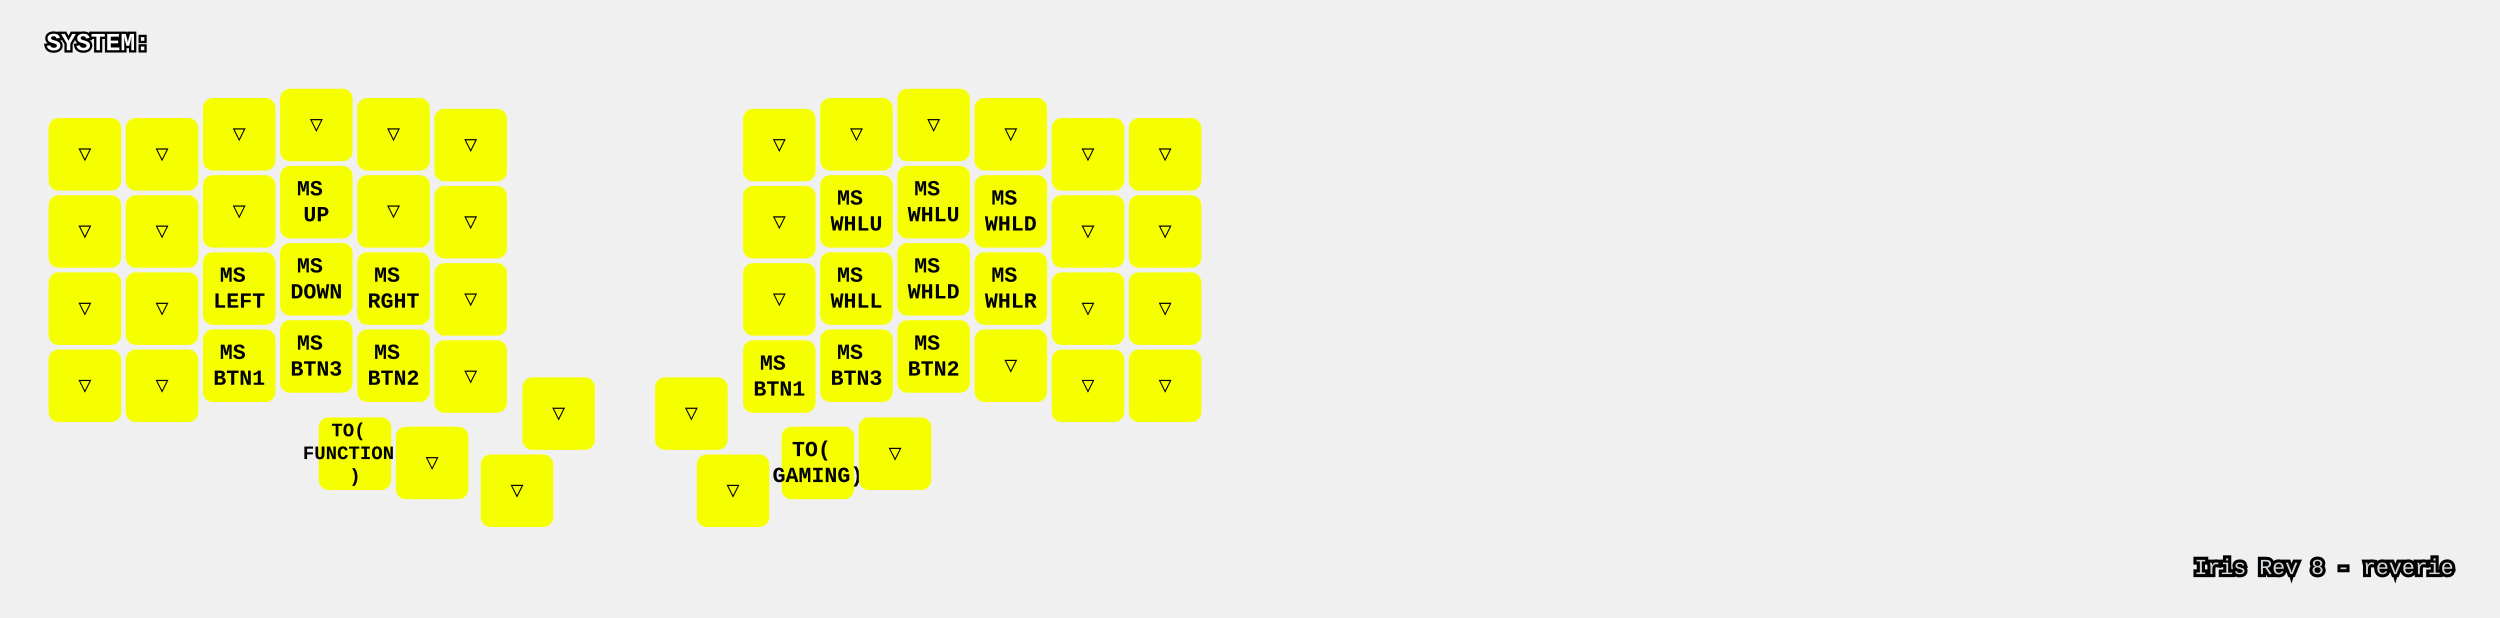
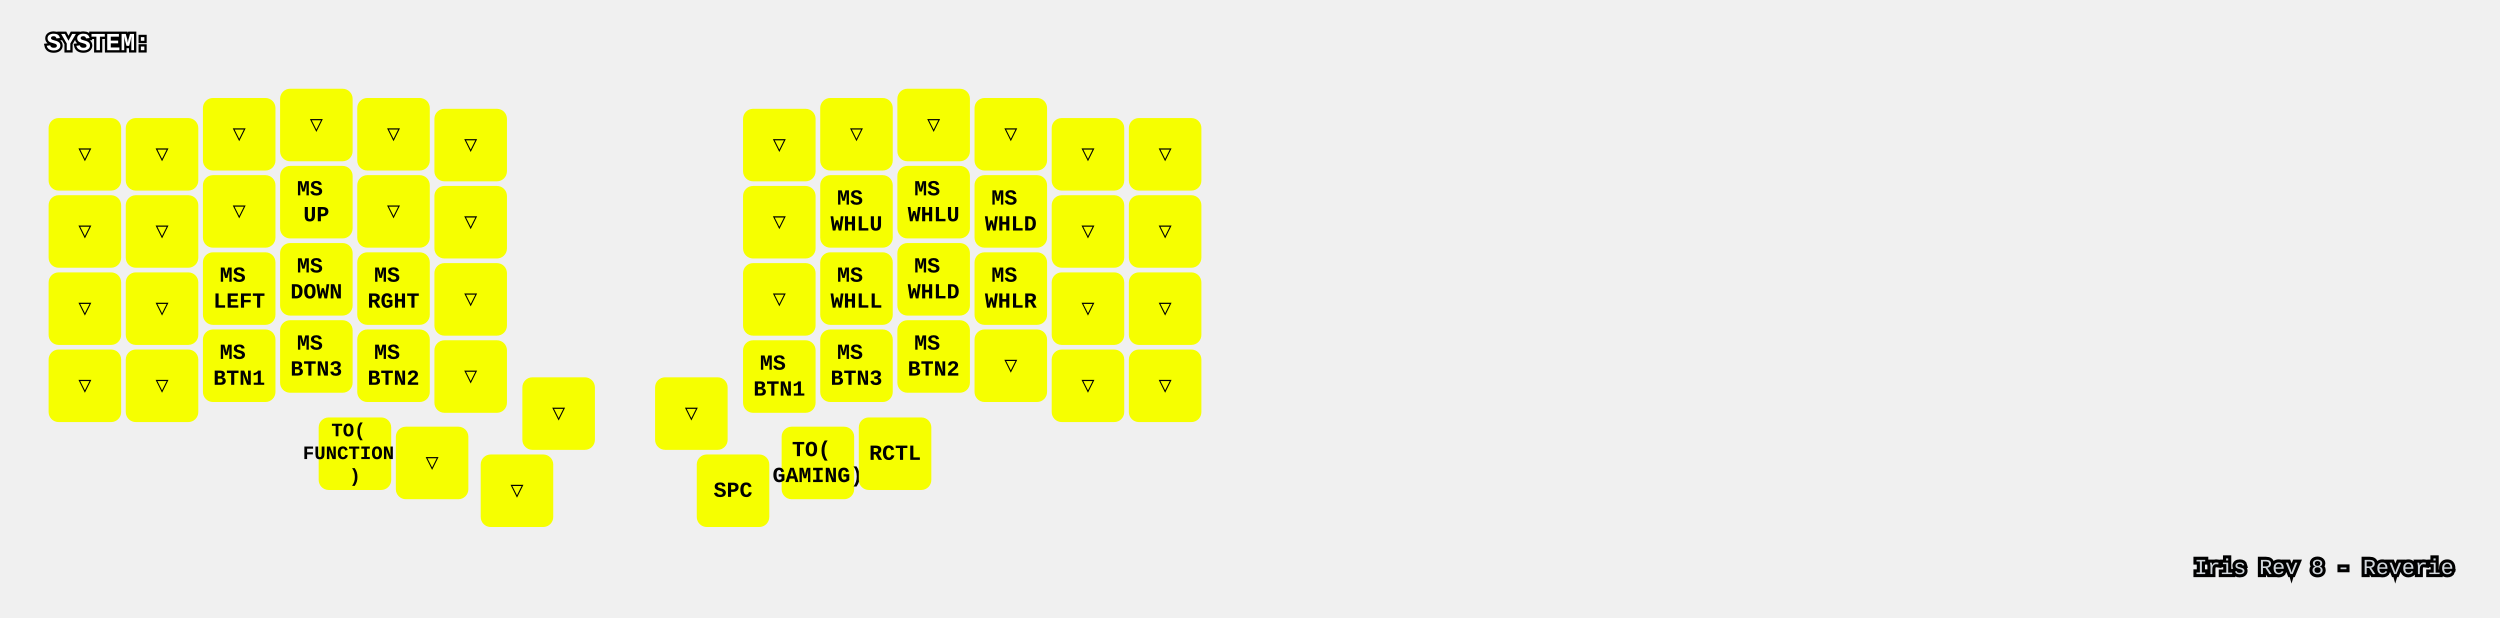
<svg xmlns="http://www.w3.org/2000/svg" width="1620" height="400" viewBox="0 0 1620 400" class="keymap">
  <style>/* inherit to force styles through use tags */
svg path {
    fill: inherit;
}

/* font and background color specifications */
svg.keymap {
    font-family: SFMono-Regular,Consolas,Liberation Mono,Menlo,monospace;
    font-size: 14px;
    font-kerning: normal;
    text-rendering: optimizeLegibility;
    fill: #24292e;
}

/* default key styling */
rect.key {
    fill: #f6f8fa;
}

rect.key, rect.combo {
    stroke: #c9cccf;
    stroke-width: 1;
}

/* default key side styling, only used is draw_key_sides is set */
rect.side {
    filter: brightness(90%);
}

/* color accent for combo boxes */
rect.combo, rect.combo-separate {
    fill: #cdf;
}

/* color accent for held keys */
rect.held, rect.combo.held {
    fill: #fdd;
}

/* color accent for ghost (optional) keys */
rect.ghost, rect.combo.ghost {
    stroke-dasharray: 4, 4;
    stroke-width: 2;
}

text {
    text-anchor: middle;
    dominant-baseline: middle;
}

/* styling for layer labels */
text.label {
    font-weight: bold;
    text-anchor: start;
    stroke: white;
    stroke-width: 4;
    paint-order: stroke;
}

/* styling for optional footer */
text.footer {
    text-anchor: end;
    dominant-baseline: auto;
    stroke: white;
    stroke-width: 4;
    paint-order: stroke;
}

/* styling for combo tap, and key non-tap label text */
text.combo, text.hold, text.shifted, text.left, text.right {
    font-size: 11px;
}

text.hold {
    text-anchor: middle;
    dominant-baseline: auto;
}

text.shifted {
    text-anchor: middle;
    dominant-baseline: hanging;
}

text.left {
    text-anchor: start;
}

text.right {
    text-anchor: end;
}

text.layer-activator {
    text-decoration: underline;
}

/* styling for hold/shifted label text in combo box */
text.combo.hold, text.combo.shifted, text.combo.left, text.combo.right {
    font-size: 8px;
}

/* lighter symbol for transparent keys */
text.trans {
    fill: #7b7e81;
}

/* styling for combo dendrons */
path.combo {
    stroke-width: 1;
    stroke: gray;
    fill: none;
}

/* Start Tabler Icons Cleanup */
/* cannot use height/width with glyphs */
.icon-tabler &gt; path {
    fill: inherit;
    stroke: inherit;
    stroke-width: 2;
}
/* hide tabler's default box */
.icon-tabler &gt; path[stroke="none"][fill="none"] {
    visibility: hidden;
}
/* End Tabler Icons Cleanup */

svg.keymap { fill: #d1d6db; }
rect.key { fill: #3f4750; }
rect.key, rect.combo { stroke: #60666c; }
rect.combo, rect.combo-separate { fill: #1f3d7a; }
rect.held, rect.combo.held { fill: #854747; }
text.label, text.footer { stroke: black; }
text.trans { fill: #7e8184; }
path.combo { stroke: #7f7f7f; }

svg.keymap g.layer-BASE rect.key { fill: #9300ff !important; stroke: #9300ff !important; } /* Star Platinum Purple */ 
svg.keymap g.layer-FUNCTION rect.key { fill: #0fee00 !important; stroke: #0fee00 !important; }  /* Squeeze Toy Alien */ 
svg.keymap g.layer-NUMBERS rect.key { fill: #2000ff !important; stroke: #2000ff !important; }  /* Blue Pencil */ 
svg.keymap g.layer-SYMBOLS rect.key { fill: #ff0000 !important; stroke: #ff0000 !important; } /* Red */ 
svg.keymap g.layer-SYSTEM rect.key { fill: #f6ff00 !important; stroke: #f6ff00 !important; } /* Busy Bee */
svg.keymap g.layer-GAMING rect.key { fill: #00fff4 !important; stroke: #00fff4 !important; } /* Turquoise Blue */ 
svg.keymap g.layer-MACRO rect.key { fill: #ff008e !important; stroke: #ff008e !important; } /* Pink Panther */

/* Make transparent keys have reduced opacity */
rect.ghost { 
  fill: #666666 !important; 
  opacity: 0.3 !important; 
}

/* Better contrast for text on colored backgrounds */
/* Add new layers here: svg.keymap g.layer-NEWLAYER text { fill: #000000; } */

/* Layer title styling - GitHub-friendly colors */
text.label {
  fill: #ffffff !important;
  font-weight: bold !important;
  font-size: 16px !important;
  font-family: Arial, sans-serif !important;
  stroke: #000000 !important;
  stroke-width: 3px !important;
  paint-order: stroke !important;
}

/* Key text styling by layer (excluding labels) */
svg.keymap g.layer-BASE text:not(.label),
svg.keymap g.layer-NUMBERS text:not(.label) {
  fill: #ffffff !important;
  font-weight: bold !important;
  font-size: 14px !important;
}
svg.keymap g.layer-FUNCTION text:not(.label),
svg.keymap g.layer-SYMBOLS text:not(.label),
svg.keymap g.layer-SYSTEM text:not(.label),
svg.keymap g.layer-GAMING text:not(.label),
svg.keymap g.layer-MACRO text:not(.label) {
  fill: #000000 !important;
  font-weight: bold !important;
  font-size: 14px !important;
}

/* Held/accent keys */
rect.held { 
  fill: #ff6b6b !important; 
  opacity: 0.8 !important; 
}

/* Combo styling */
rect.combo { 
  fill: #4ecdc4 !important; 
  opacity: 0.7 !important; 
}
</style>
  <g transform="translate(30, 0)" class="layer-SYSTEM">
    <text x="0" y="28" class="label" id="SYSTEM">SYSTEM:</text>
    <g transform="translate(0, 56)">
      <g transform="translate(25, 44)" class="key trans keypos-0">
        <rect rx="6" ry="6" x="-23" y="-23" width="46" height="46" class="key trans" />
        <text x="0" y="0" class="key trans tap">▽</text>
      </g>
      <g transform="translate(75, 44)" class="key trans keypos-1">
        <rect rx="6" ry="6" x="-23" y="-23" width="46" height="46" class="key trans" />
        <text x="0" y="0" class="key trans tap">▽</text>
      </g>
      <g transform="translate(125, 31)" class="key trans keypos-2">
        <rect rx="6" ry="6" x="-23" y="-23" width="46" height="46" class="key trans" />
        <text x="0" y="0" class="key trans tap">▽</text>
      </g>
      <g transform="translate(175, 25)" class="key trans keypos-3">
        <rect rx="6" ry="6" x="-23" y="-23" width="46" height="46" class="key trans" />
        <text x="0" y="0" class="key trans tap">▽</text>
      </g>
      <g transform="translate(225, 31)" class="key trans keypos-4">
        <rect rx="6" ry="6" x="-23" y="-23" width="46" height="46" class="key trans" />
        <text x="0" y="0" class="key trans tap">▽</text>
      </g>
      <g transform="translate(275, 38)" class="key trans keypos-5">
        <rect rx="6" ry="6" x="-23" y="-23" width="46" height="46" class="key trans" />
        <text x="0" y="0" class="key trans tap">▽</text>
      </g>
      <g transform="translate(475, 38)" class="key trans keypos-6">
        <rect rx="6" ry="6" x="-23" y="-23" width="46" height="46" class="key trans" />
        <text x="0" y="0" class="key trans tap">▽</text>
      </g>
      <g transform="translate(525, 31)" class="key trans keypos-7">
        <rect rx="6" ry="6" x="-23" y="-23" width="46" height="46" class="key trans" />
        <text x="0" y="0" class="key trans tap">▽</text>
      </g>
      <g transform="translate(575, 25)" class="key trans keypos-8">
        <rect rx="6" ry="6" x="-23" y="-23" width="46" height="46" class="key trans" />
        <text x="0" y="0" class="key trans tap">▽</text>
      </g>
      <g transform="translate(625, 31)" class="key trans keypos-9">
        <rect rx="6" ry="6" x="-23" y="-23" width="46" height="46" class="key trans" />
        <text x="0" y="0" class="key trans tap">▽</text>
      </g>
      <g transform="translate(675, 44)" class="key trans keypos-10">
        <rect rx="6" ry="6" x="-23" y="-23" width="46" height="46" class="key trans" />
        <text x="0" y="0" class="key trans tap">▽</text>
      </g>
      <g transform="translate(725, 44)" class="key trans keypos-11">
        <rect rx="6" ry="6" x="-23" y="-23" width="46" height="46" class="key trans" />
        <text x="0" y="0" class="key trans tap">▽</text>
      </g>
      <g transform="translate(25, 94)" class="key trans keypos-12">
        <rect rx="6" ry="6" x="-23" y="-23" width="46" height="46" class="key trans" />
        <text x="0" y="0" class="key trans tap">▽</text>
      </g>
      <g transform="translate(75, 94)" class="key trans keypos-13">
        <rect rx="6" ry="6" x="-23" y="-23" width="46" height="46" class="key trans" />
        <text x="0" y="0" class="key trans tap">▽</text>
      </g>
      <g transform="translate(125, 81)" class="key trans keypos-14">
        <rect rx="6" ry="6" x="-23" y="-23" width="46" height="46" class="key trans" />
        <text x="0" y="0" class="key trans tap">▽</text>
      </g>
      <g transform="translate(175, 75)" class="key keypos-15">
        <rect rx="6" ry="6" x="-23" y="-23" width="46" height="46" class="key" />
        <text x="0" y="0" class="key tap">
          <tspan x="0" dy="-0.6em">MS</tspan>
          <tspan x="0" dy="1.2em">UP</tspan>
        </text>
      </g>
      <g transform="translate(225, 81)" class="key trans keypos-16">
        <rect rx="6" ry="6" x="-23" y="-23" width="46" height="46" class="key trans" />
        <text x="0" y="0" class="key trans tap">▽</text>
      </g>
      <g transform="translate(275, 88)" class="key trans keypos-17">
        <rect rx="6" ry="6" x="-23" y="-23" width="46" height="46" class="key trans" />
        <text x="0" y="0" class="key trans tap">▽</text>
      </g>
      <g transform="translate(475, 88)" class="key trans keypos-18">
        <rect rx="6" ry="6" x="-23" y="-23" width="46" height="46" class="key trans" />
        <text x="0" y="0" class="key trans tap">▽</text>
      </g>
      <g transform="translate(525, 81)" class="key keypos-19">
        <rect rx="6" ry="6" x="-23" y="-23" width="46" height="46" class="key" />
        <text x="0" y="0" class="key tap">
          <tspan x="0" dy="-0.6em">MS</tspan>
          <tspan x="0" dy="1.2em">WHLU</tspan>
        </text>
      </g>
      <g transform="translate(575, 75)" class="key keypos-20">
        <rect rx="6" ry="6" x="-23" y="-23" width="46" height="46" class="key" />
        <text x="0" y="0" class="key tap">
          <tspan x="0" dy="-0.6em">MS</tspan>
          <tspan x="0" dy="1.2em">WHLU</tspan>
        </text>
      </g>
      <g transform="translate(625, 81)" class="key keypos-21">
        <rect rx="6" ry="6" x="-23" y="-23" width="46" height="46" class="key" />
        <text x="0" y="0" class="key tap">
          <tspan x="0" dy="-0.6em">MS</tspan>
          <tspan x="0" dy="1.2em">WHLD</tspan>
        </text>
      </g>
      <g transform="translate(675, 94)" class="key trans keypos-22">
        <rect rx="6" ry="6" x="-23" y="-23" width="46" height="46" class="key trans" />
        <text x="0" y="0" class="key trans tap">▽</text>
      </g>
      <g transform="translate(725, 94)" class="key trans keypos-23">
        <rect rx="6" ry="6" x="-23" y="-23" width="46" height="46" class="key trans" />
        <text x="0" y="0" class="key trans tap">▽</text>
      </g>
      <g transform="translate(25, 144)" class="key trans keypos-24">
        <rect rx="6" ry="6" x="-23" y="-23" width="46" height="46" class="key trans" />
        <text x="0" y="0" class="key trans tap">▽</text>
      </g>
      <g transform="translate(75, 144)" class="key trans keypos-25">
        <rect rx="6" ry="6" x="-23" y="-23" width="46" height="46" class="key trans" />
        <text x="0" y="0" class="key trans tap">▽</text>
      </g>
      <g transform="translate(125, 131)" class="key keypos-26">
        <rect rx="6" ry="6" x="-23" y="-23" width="46" height="46" class="key" />
        <text x="0" y="0" class="key tap">
          <tspan x="0" dy="-0.6em">MS</tspan>
          <tspan x="0" dy="1.2em">LEFT</tspan>
        </text>
      </g>
      <g transform="translate(175, 125)" class="key keypos-27">
        <rect rx="6" ry="6" x="-23" y="-23" width="46" height="46" class="key" />
        <text x="0" y="0" class="key tap">
          <tspan x="0" dy="-0.6em">MS</tspan>
          <tspan x="0" dy="1.2em">DOWN</tspan>
        </text>
      </g>
      <g transform="translate(225, 131)" class="key keypos-28">
        <rect rx="6" ry="6" x="-23" y="-23" width="46" height="46" class="key" />
        <text x="0" y="0" class="key tap">
          <tspan x="0" dy="-0.6em">MS</tspan>
          <tspan x="0" dy="1.2em">RGHT</tspan>
        </text>
      </g>
      <g transform="translate(275, 138)" class="key trans keypos-29">
        <rect rx="6" ry="6" x="-23" y="-23" width="46" height="46" class="key trans" />
        <text x="0" y="0" class="key trans tap">▽</text>
      </g>
      <g transform="translate(475, 138)" class="key trans keypos-30">
        <rect rx="6" ry="6" x="-23" y="-23" width="46" height="46" class="key trans" />
        <text x="0" y="0" class="key trans tap">▽</text>
      </g>
      <g transform="translate(525, 131)" class="key keypos-31">
        <rect rx="6" ry="6" x="-23" y="-23" width="46" height="46" class="key" />
        <text x="0" y="0" class="key tap">
          <tspan x="0" dy="-0.6em">MS</tspan>
          <tspan x="0" dy="1.2em">WHLL</tspan>
        </text>
      </g>
      <g transform="translate(575, 125)" class="key keypos-32">
        <rect rx="6" ry="6" x="-23" y="-23" width="46" height="46" class="key" />
        <text x="0" y="0" class="key tap">
          <tspan x="0" dy="-0.6em">MS</tspan>
          <tspan x="0" dy="1.2em">WHLD</tspan>
        </text>
      </g>
      <g transform="translate(625, 131)" class="key keypos-33">
        <rect rx="6" ry="6" x="-23" y="-23" width="46" height="46" class="key" />
        <text x="0" y="0" class="key tap">
          <tspan x="0" dy="-0.6em">MS</tspan>
          <tspan x="0" dy="1.2em">WHLR</tspan>
        </text>
      </g>
      <g transform="translate(675, 144)" class="key trans keypos-34">
        <rect rx="6" ry="6" x="-23" y="-23" width="46" height="46" class="key trans" />
        <text x="0" y="0" class="key trans tap">▽</text>
      </g>
      <g transform="translate(725, 144)" class="key trans keypos-35">
        <rect rx="6" ry="6" x="-23" y="-23" width="46" height="46" class="key trans" />
        <text x="0" y="0" class="key trans tap">▽</text>
      </g>
      <g transform="translate(25, 194)" class="key trans keypos-36">
        <rect rx="6" ry="6" x="-23" y="-23" width="46" height="46" class="key trans" />
        <text x="0" y="0" class="key trans tap">▽</text>
      </g>
      <g transform="translate(75, 194)" class="key trans keypos-37">
        <rect rx="6" ry="6" x="-23" y="-23" width="46" height="46" class="key trans" />
        <text x="0" y="0" class="key trans tap">▽</text>
      </g>
      <g transform="translate(125, 181)" class="key keypos-38">
        <rect rx="6" ry="6" x="-23" y="-23" width="46" height="46" class="key" />
        <text x="0" y="0" class="key tap">
          <tspan x="0" dy="-0.6em">MS</tspan>
          <tspan x="0" dy="1.2em">BTN1</tspan>
        </text>
      </g>
      <g transform="translate(175, 175)" class="key keypos-39">
        <rect rx="6" ry="6" x="-23" y="-23" width="46" height="46" class="key" />
        <text x="0" y="0" class="key tap">
          <tspan x="0" dy="-0.6em">MS</tspan>
          <tspan x="0" dy="1.2em">BTN3</tspan>
        </text>
      </g>
      <g transform="translate(225, 181)" class="key keypos-40">
        <rect rx="6" ry="6" x="-23" y="-23" width="46" height="46" class="key" />
        <text x="0" y="0" class="key tap">
          <tspan x="0" dy="-0.6em">MS</tspan>
          <tspan x="0" dy="1.2em">BTN2</tspan>
        </text>
      </g>
      <g transform="translate(275, 188)" class="key trans keypos-41">
        <rect rx="6" ry="6" x="-23" y="-23" width="46" height="46" class="key trans" />
        <text x="0" y="0" class="key trans tap">▽</text>
      </g>
      <g transform="translate(332, 212)" class="key trans keypos-42">
        <rect rx="6" ry="6" x="-23" y="-23" width="46" height="46" class="key trans" />
        <text x="0" y="0" class="key trans tap">▽</text>
      </g>
      <g transform="translate(418, 212)" class="key trans keypos-43">
        <rect rx="6" ry="6" x="-23" y="-23" width="46" height="46" class="key trans" />
        <text x="0" y="0" class="key trans tap">▽</text>
      </g>
      <g transform="translate(475, 188)" class="key keypos-44">
        <rect rx="6" ry="6" x="-23" y="-23" width="46" height="46" class="key" />
        <text x="0" y="0" class="key tap">
          <tspan x="0" dy="-0.6em">MS</tspan>
          <tspan x="0" dy="1.2em">BTN1</tspan>
        </text>
      </g>
      <g transform="translate(525, 181)" class="key keypos-45">
        <rect rx="6" ry="6" x="-23" y="-23" width="46" height="46" class="key" />
        <text x="0" y="0" class="key tap">
          <tspan x="0" dy="-0.6em">MS</tspan>
          <tspan x="0" dy="1.2em">BTN3</tspan>
        </text>
      </g>
      <g transform="translate(575, 175)" class="key keypos-46">
        <rect rx="6" ry="6" x="-23" y="-23" width="46" height="46" class="key" />
        <text x="0" y="0" class="key tap">
          <tspan x="0" dy="-0.6em">MS</tspan>
          <tspan x="0" dy="1.2em">BTN2</tspan>
        </text>
      </g>
      <g transform="translate(625, 181)" class="key trans keypos-47">
        <rect rx="6" ry="6" x="-23" y="-23" width="46" height="46" class="key trans" />
        <text x="0" y="0" class="key trans tap">▽</text>
      </g>
      <g transform="translate(675, 194)" class="key trans keypos-48">
        <rect rx="6" ry="6" x="-23" y="-23" width="46" height="46" class="key trans" />
        <text x="0" y="0" class="key trans tap">▽</text>
      </g>
      <g transform="translate(725, 194)" class="key trans keypos-49">
        <rect rx="6" ry="6" x="-23" y="-23" width="46" height="46" class="key trans" />
        <text x="0" y="0" class="key trans tap">▽</text>
      </g>
      <g transform="translate(200, 238)" class="key keypos-50">
        <rect rx="6" ry="6" x="-23" y="-23" width="46" height="46" class="key" />
        <text x="0" y="0" class="key tap">
          <tspan x="0" dy="-1.2em" style="font-size: 88%">TO(</tspan>
          <tspan x="0" dy="1.2em" style="font-size: 88%">FUNCTION</tspan>
          <tspan x="0" dy="1.2em" style="font-size: 88%">)</tspan>
        </text>
      </g>
      <g transform="translate(250, 244)" class="key trans keypos-51">
        <rect rx="6" ry="6" x="-23" y="-23" width="46" height="46" class="key trans" />
        <text x="0" y="0" class="key trans tap">▽</text>
      </g>
      <g transform="translate(305, 262)" class="key trans keypos-52">
        <rect rx="6" ry="6" x="-23" y="-23" width="46" height="46" class="key trans" />
        <text x="0" y="0" class="key trans tap">▽</text>
      </g>
-       <g transform="translate(445, 262)" class="key trans keypos-53">
-         <rect rx="6" ry="6" x="-23" y="-23" width="46" height="46" class="key trans" />
-         <text x="0" y="0" class="key trans tap">▽</text>
+       <g transform="translate(445, 262)" class="key keypos-53">
+         <rect rx="6" ry="6" x="-23" y="-23" width="46" height="46" class="key" />
+         <text x="0" y="0" class="key tap">SPC</text>
      </g>
      <g transform="translate(500, 244)" class="key keypos-54">
        <rect rx="6" ry="6" x="-23" y="-23" width="46" height="46" class="key" />
        <text x="0" y="0" class="key tap">
          <tspan x="0" dy="-0.6em">TO(</tspan>
          <tspan x="0" dy="1.2em">GAMING)</tspan>
        </text>
      </g>
-       <g transform="translate(550, 238)" class="key trans keypos-55">
-         <rect rx="6" ry="6" x="-23" y="-23" width="46" height="46" class="key trans" />
-         <text x="0" y="0" class="key trans tap">▽</text>
+       <g transform="translate(550, 238)" class="key keypos-55">
+         <rect rx="6" ry="6" x="-23" y="-23" width="46" height="46" class="key" />
+         <text x="0" y="0" class="key tap">RCTL</text>
      </g>
    </g>
  </g>
-   <text x="1590.0" y="372.0" class="footer">Iris Rev 8 - reverie</text>
+   <text x="1590.0" y="372.0" class="footer">Iris Rev 8 - Reverie</text>
</svg>
